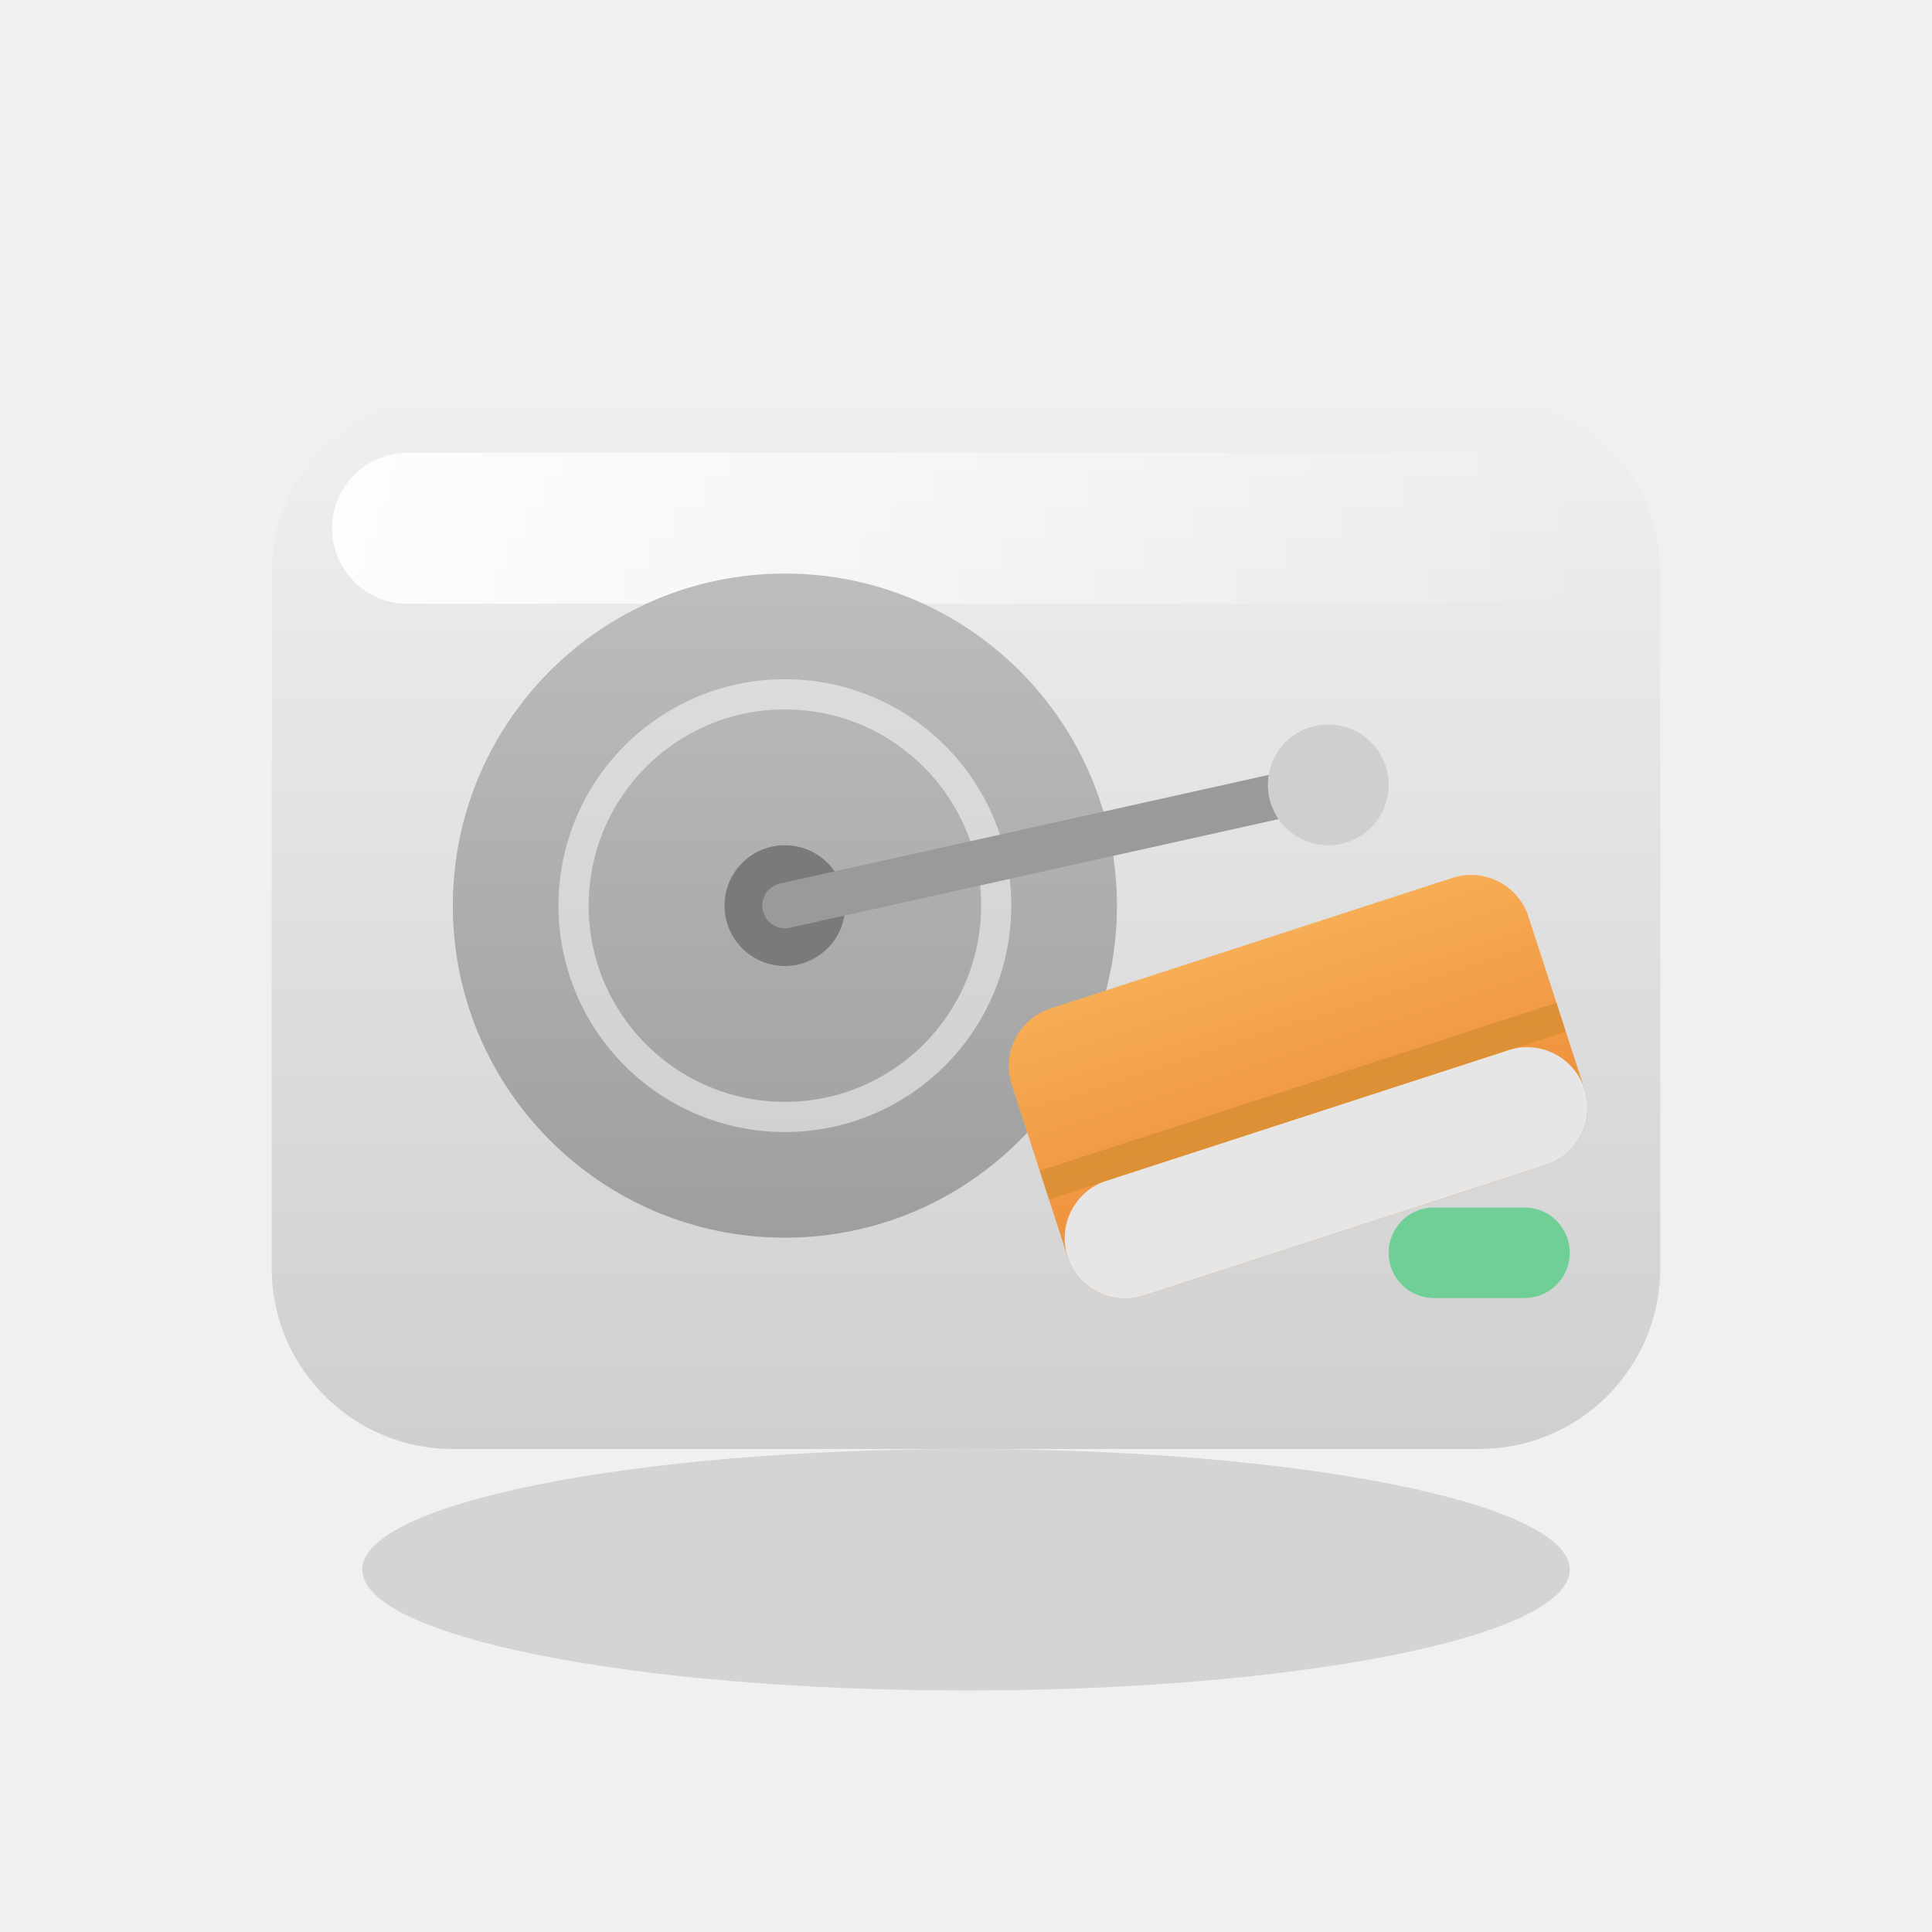
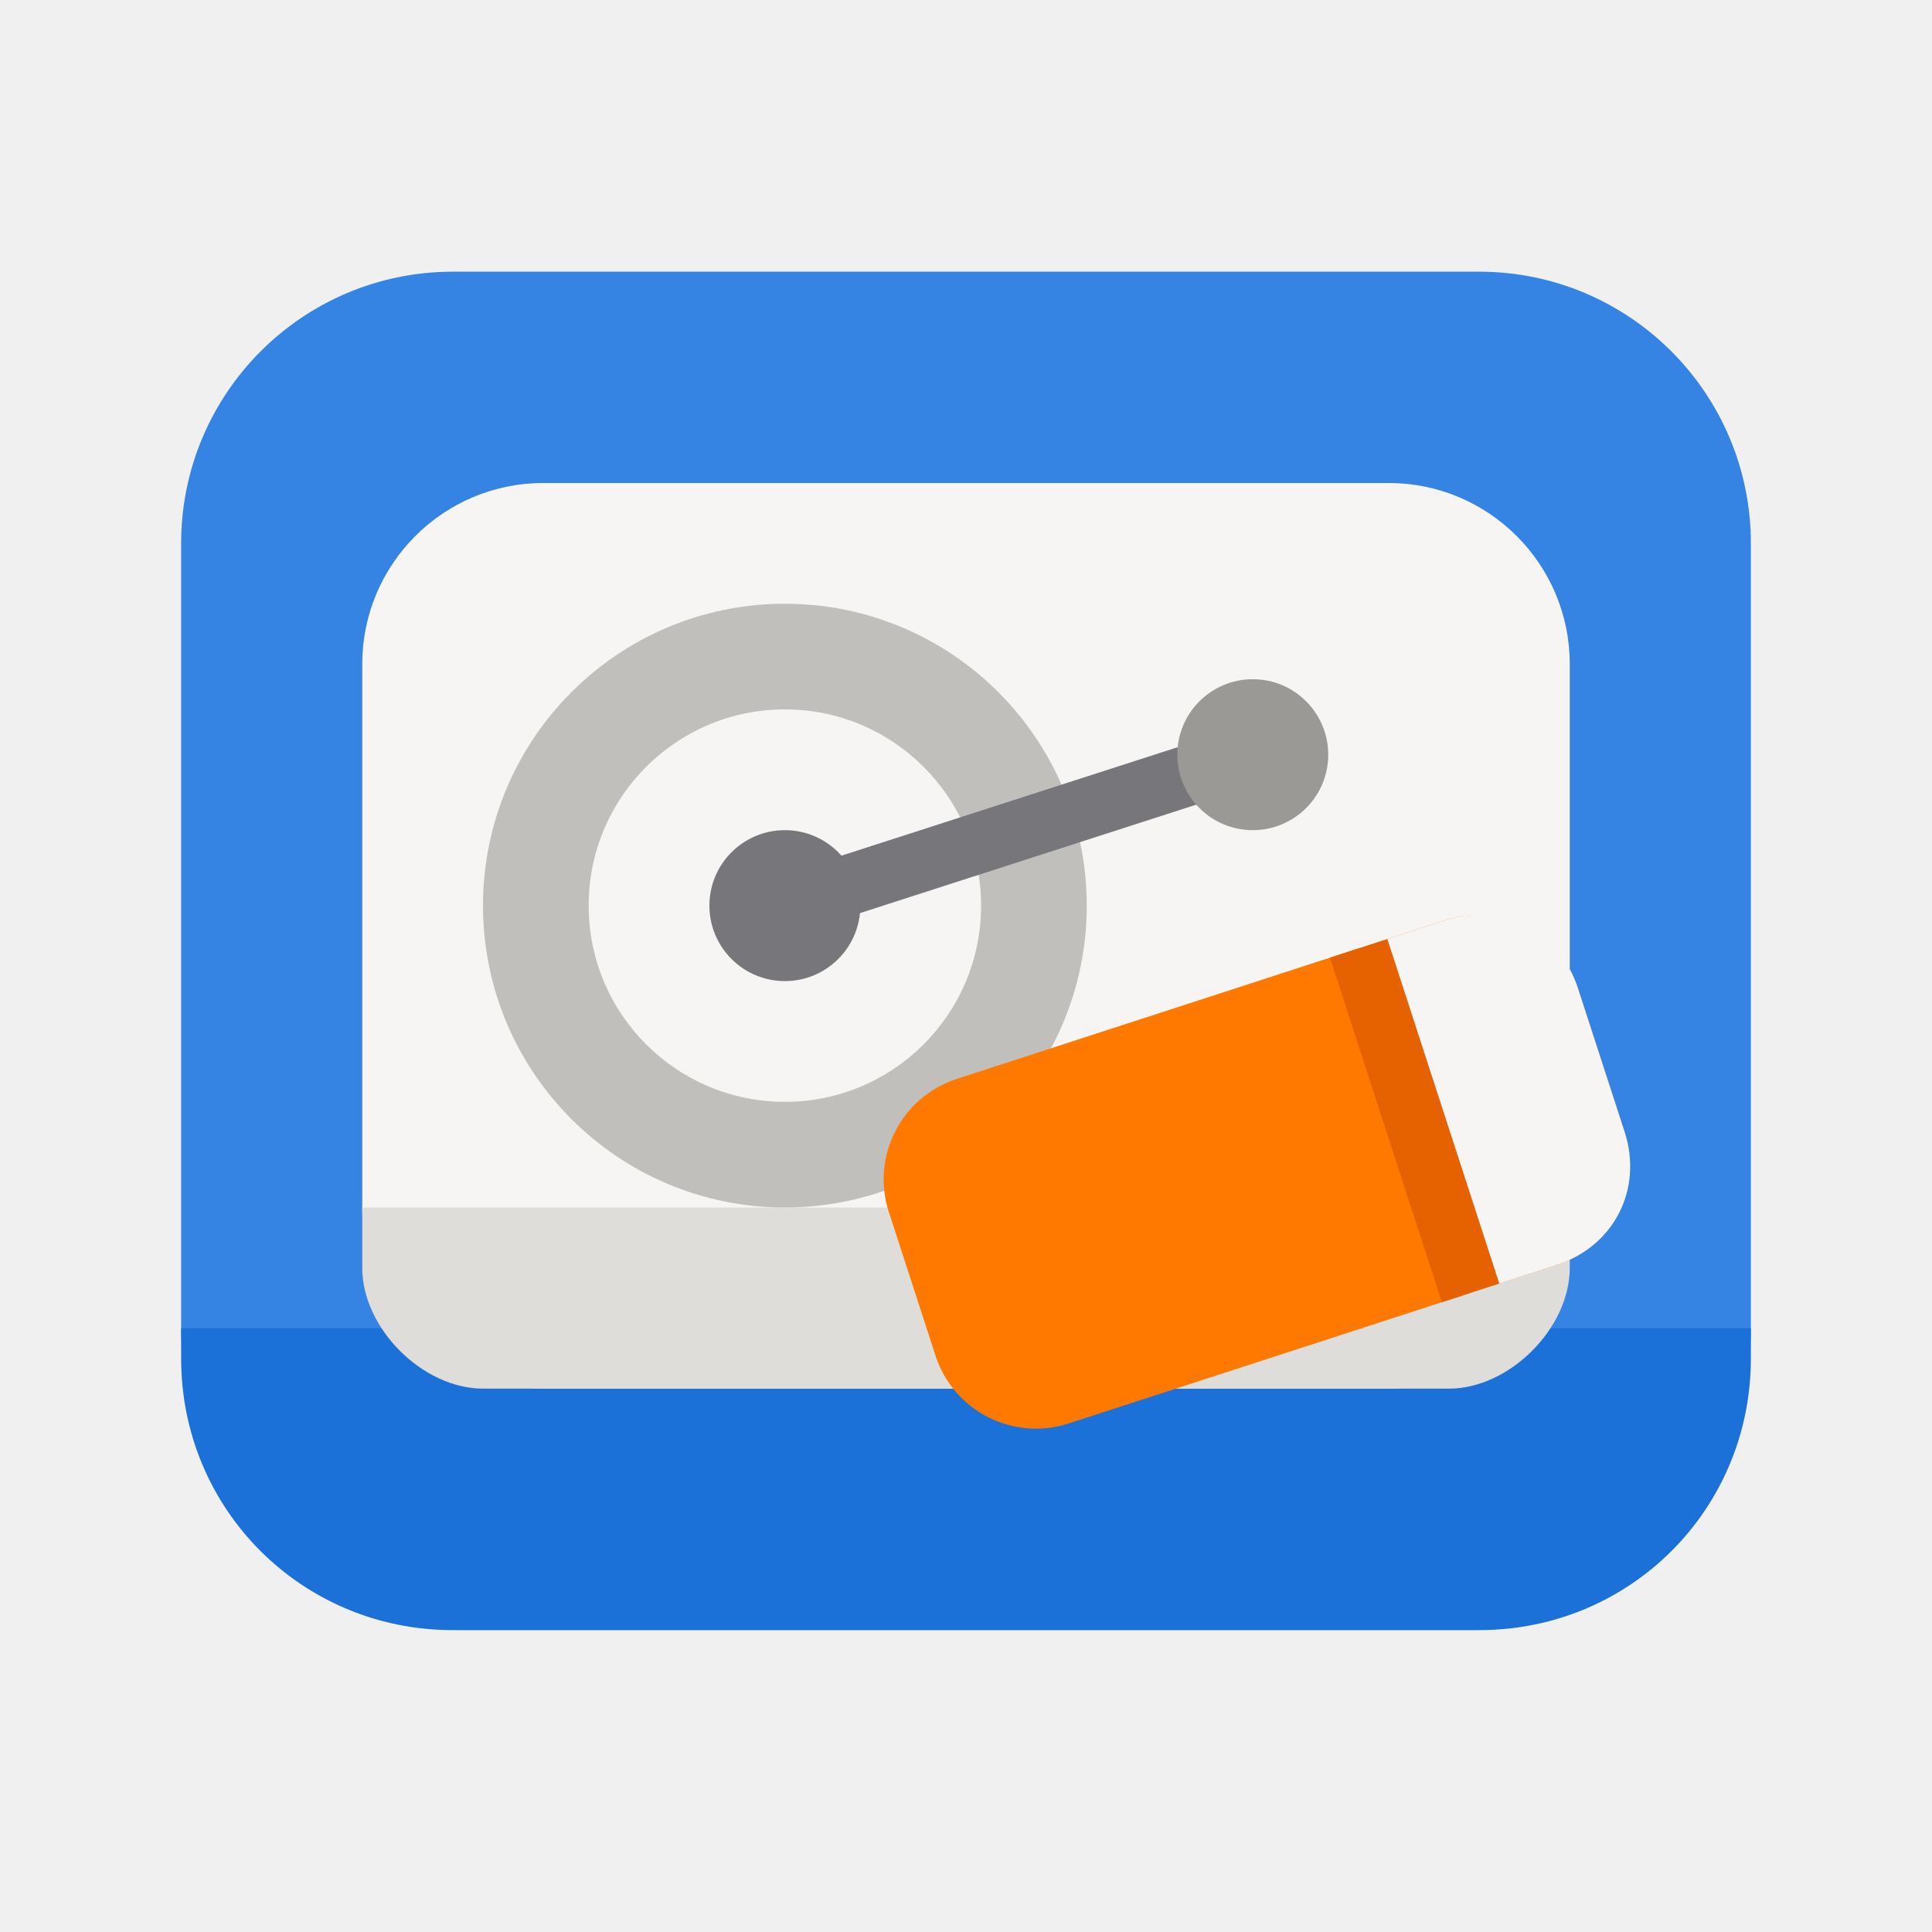
<svg xmlns="http://www.w3.org/2000/svg" width="128" height="128" viewBox="0 0 128 128">
-   <defs>
-     <linearGradient id="baseGrad" x1="0" y1="0" x2="0" y2="1">
-       <stop offset="0" stop-color="#f0f0f0" />
-       <stop offset="1" stop-color="#cfcfcf" />
-     </linearGradient>
-     <linearGradient id="platterGrad" x1="0" y1="0" x2="0" y2="1">
-       <stop offset="0" stop-color="#bdbdbd" />
-       <stop offset="1" stop-color="#9e9e9e" />
-     </linearGradient>
-     <linearGradient id="shineGrad" x1="0" y1="0" x2="1" y2="0">
-       <stop offset="0" stop-color="#ffffff" stop-opacity="0.9" />
-       <stop offset="1" stop-color="#ffffff" stop-opacity="0" />
-     </linearGradient>
-     <linearGradient id="eraserGrad" x1="0" y1="0" x2="0" y2="1">
-       <stop offset="0" stop-color="#f6ad55" />
-       <stop offset="1" stop-color="#ed8936" />
-     </linearGradient>
-   </defs>
-   <ellipse cx="64" cy="104" rx="40" ry="8" fill="#000000" opacity="0.12" />
-   <rect x="18" y="26" width="92" height="70" rx="12" fill="url(#baseGrad)" />
-   <rect x="22" y="30" width="84" height="10" rx="5" fill="url(#shineGrad)" />
-   <circle cx="52" cy="60" r="22" fill="url(#platterGrad)" />
-   <circle cx="52" cy="60" r="14" fill="none" stroke="#ffffff" stroke-opacity="0.5" stroke-width="2" />
-   <circle cx="52" cy="60" r="4" fill="#7a7a7a" />
-   <path d="M 52 60 L 88 52" stroke="#9a9a9a" stroke-width="3" stroke-linecap="round" />
-   <circle cx="88" cy="52" r="4" fill="#cfcfcf" />
-   <rect x="92" y="80" width="12" height="6" rx="3" fill="#6fcf97" />
-   <g transform="translate(68 62) rotate(-18 18 10)">
-     <rect x="0" y="0" width="36" height="20" rx="4" fill="url(#eraserGrad)" />
-     <rect x="0" y="12" width="36" height="8" rx="4" fill="#e6e6e6" />
-     <rect x="0" y="10" width="36" height="2" fill="#d18b2c" opacity="0.6" />
+   <rect x="12" y="18" width="104" height="88" rx="18" fill="#3584e4" />
+   <path d="M12 88h104v2c0 10-8 18-18 18H30c-10 0-18-8-18-18z" fill="#1c71d8" />
+   <g transform="translate(0 2)">
+     <rect x="24" y="30" width="80" height="60" rx="12" fill="#f6f5f4" />
+     <path d="M24 78h80v4c0 4-4 8-8 8H32c-4 0-8-4-8-8z" fill="#deddda" />
+     <circle cx="52" cy="58" r="20" fill="#c0bfbc" />
+     <circle cx="52" cy="58" r="13" fill="#f6f5f4" />
+     <circle cx="52" cy="58" r="5" fill="#77767b" />
+     <path d="M52 58l31-10" fill="none" stroke="#77767b" stroke-width="4" stroke-linecap="round" />
+     <circle cx="83" cy="48" r="5" fill="#9a9996" />
+     <circle cx="94" cy="80" r="4" fill="#33d17a" />
+     <g transform="rotate(-18 82 75)">
+       <rect x="59" y="64" width="48" height="24" rx="7" fill="#ff7800" />
+       <path d="M94 64h6c4 0 7 3 7 7v10c0 4-3 7-7 7h-6z" fill="#f6f5f4" />
+       <path d="M92 64h4v24h-4z" fill="#e66100" />
+     </g>
  </g>
</svg>
